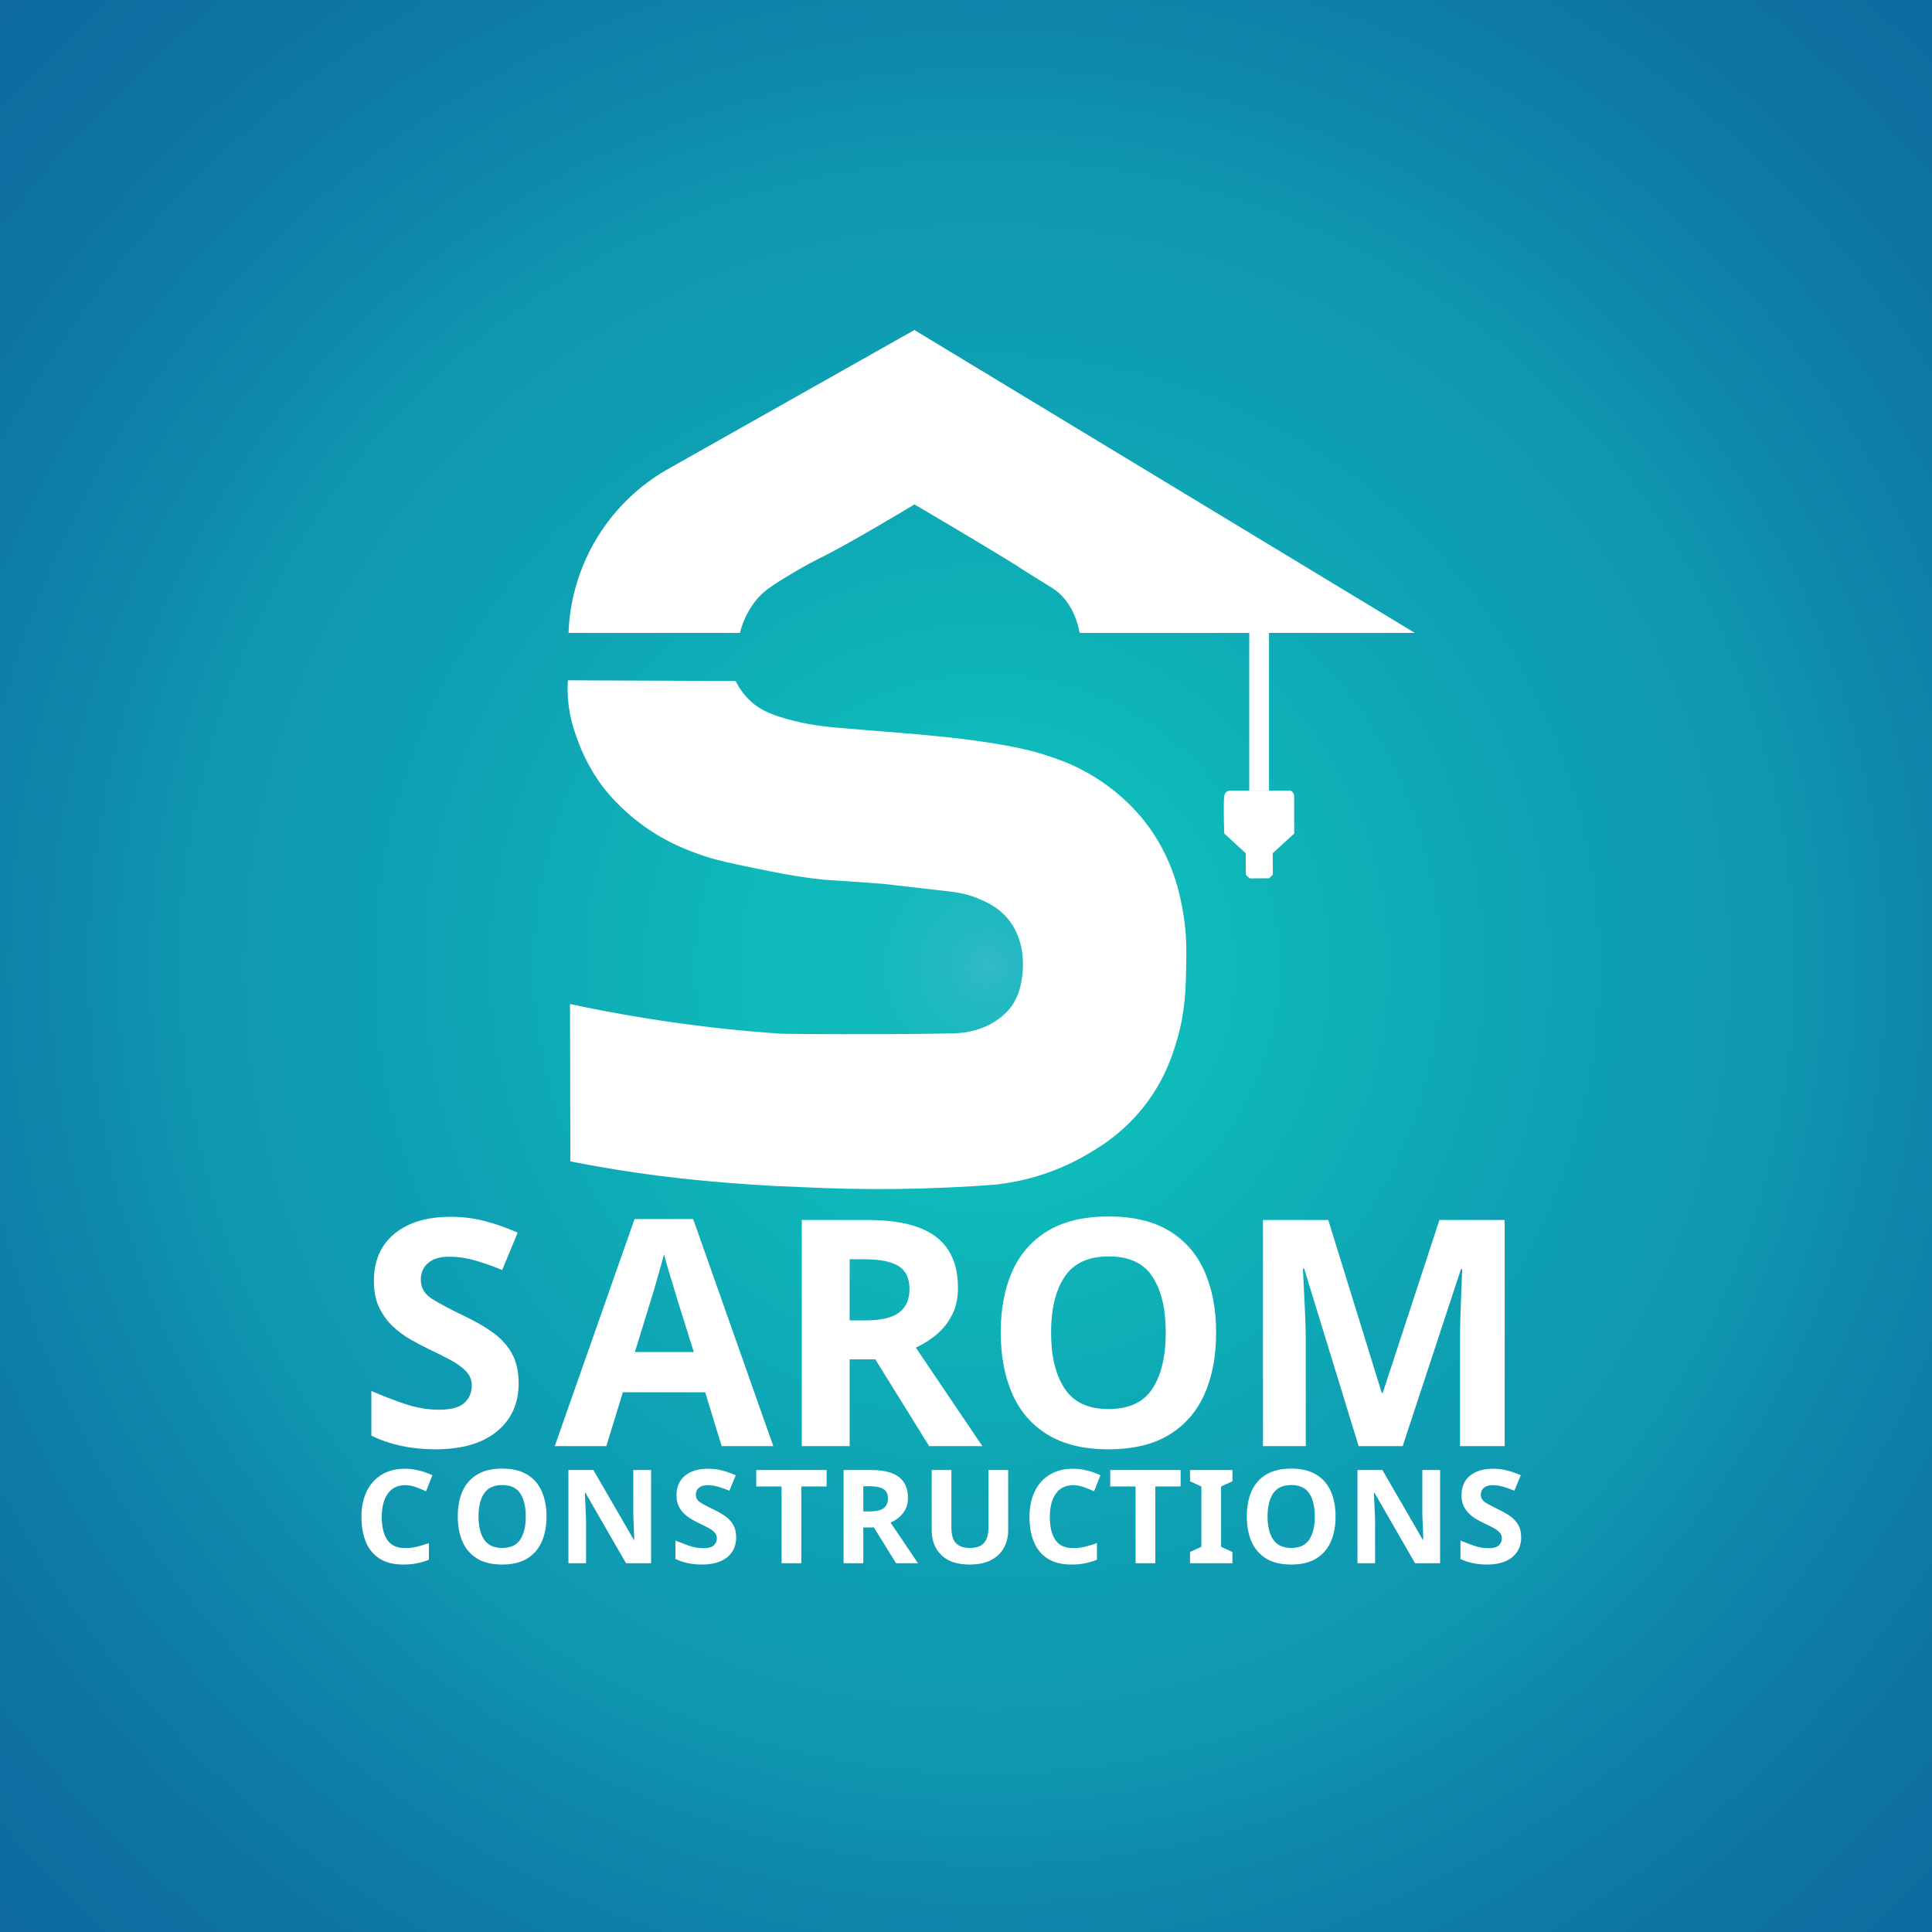
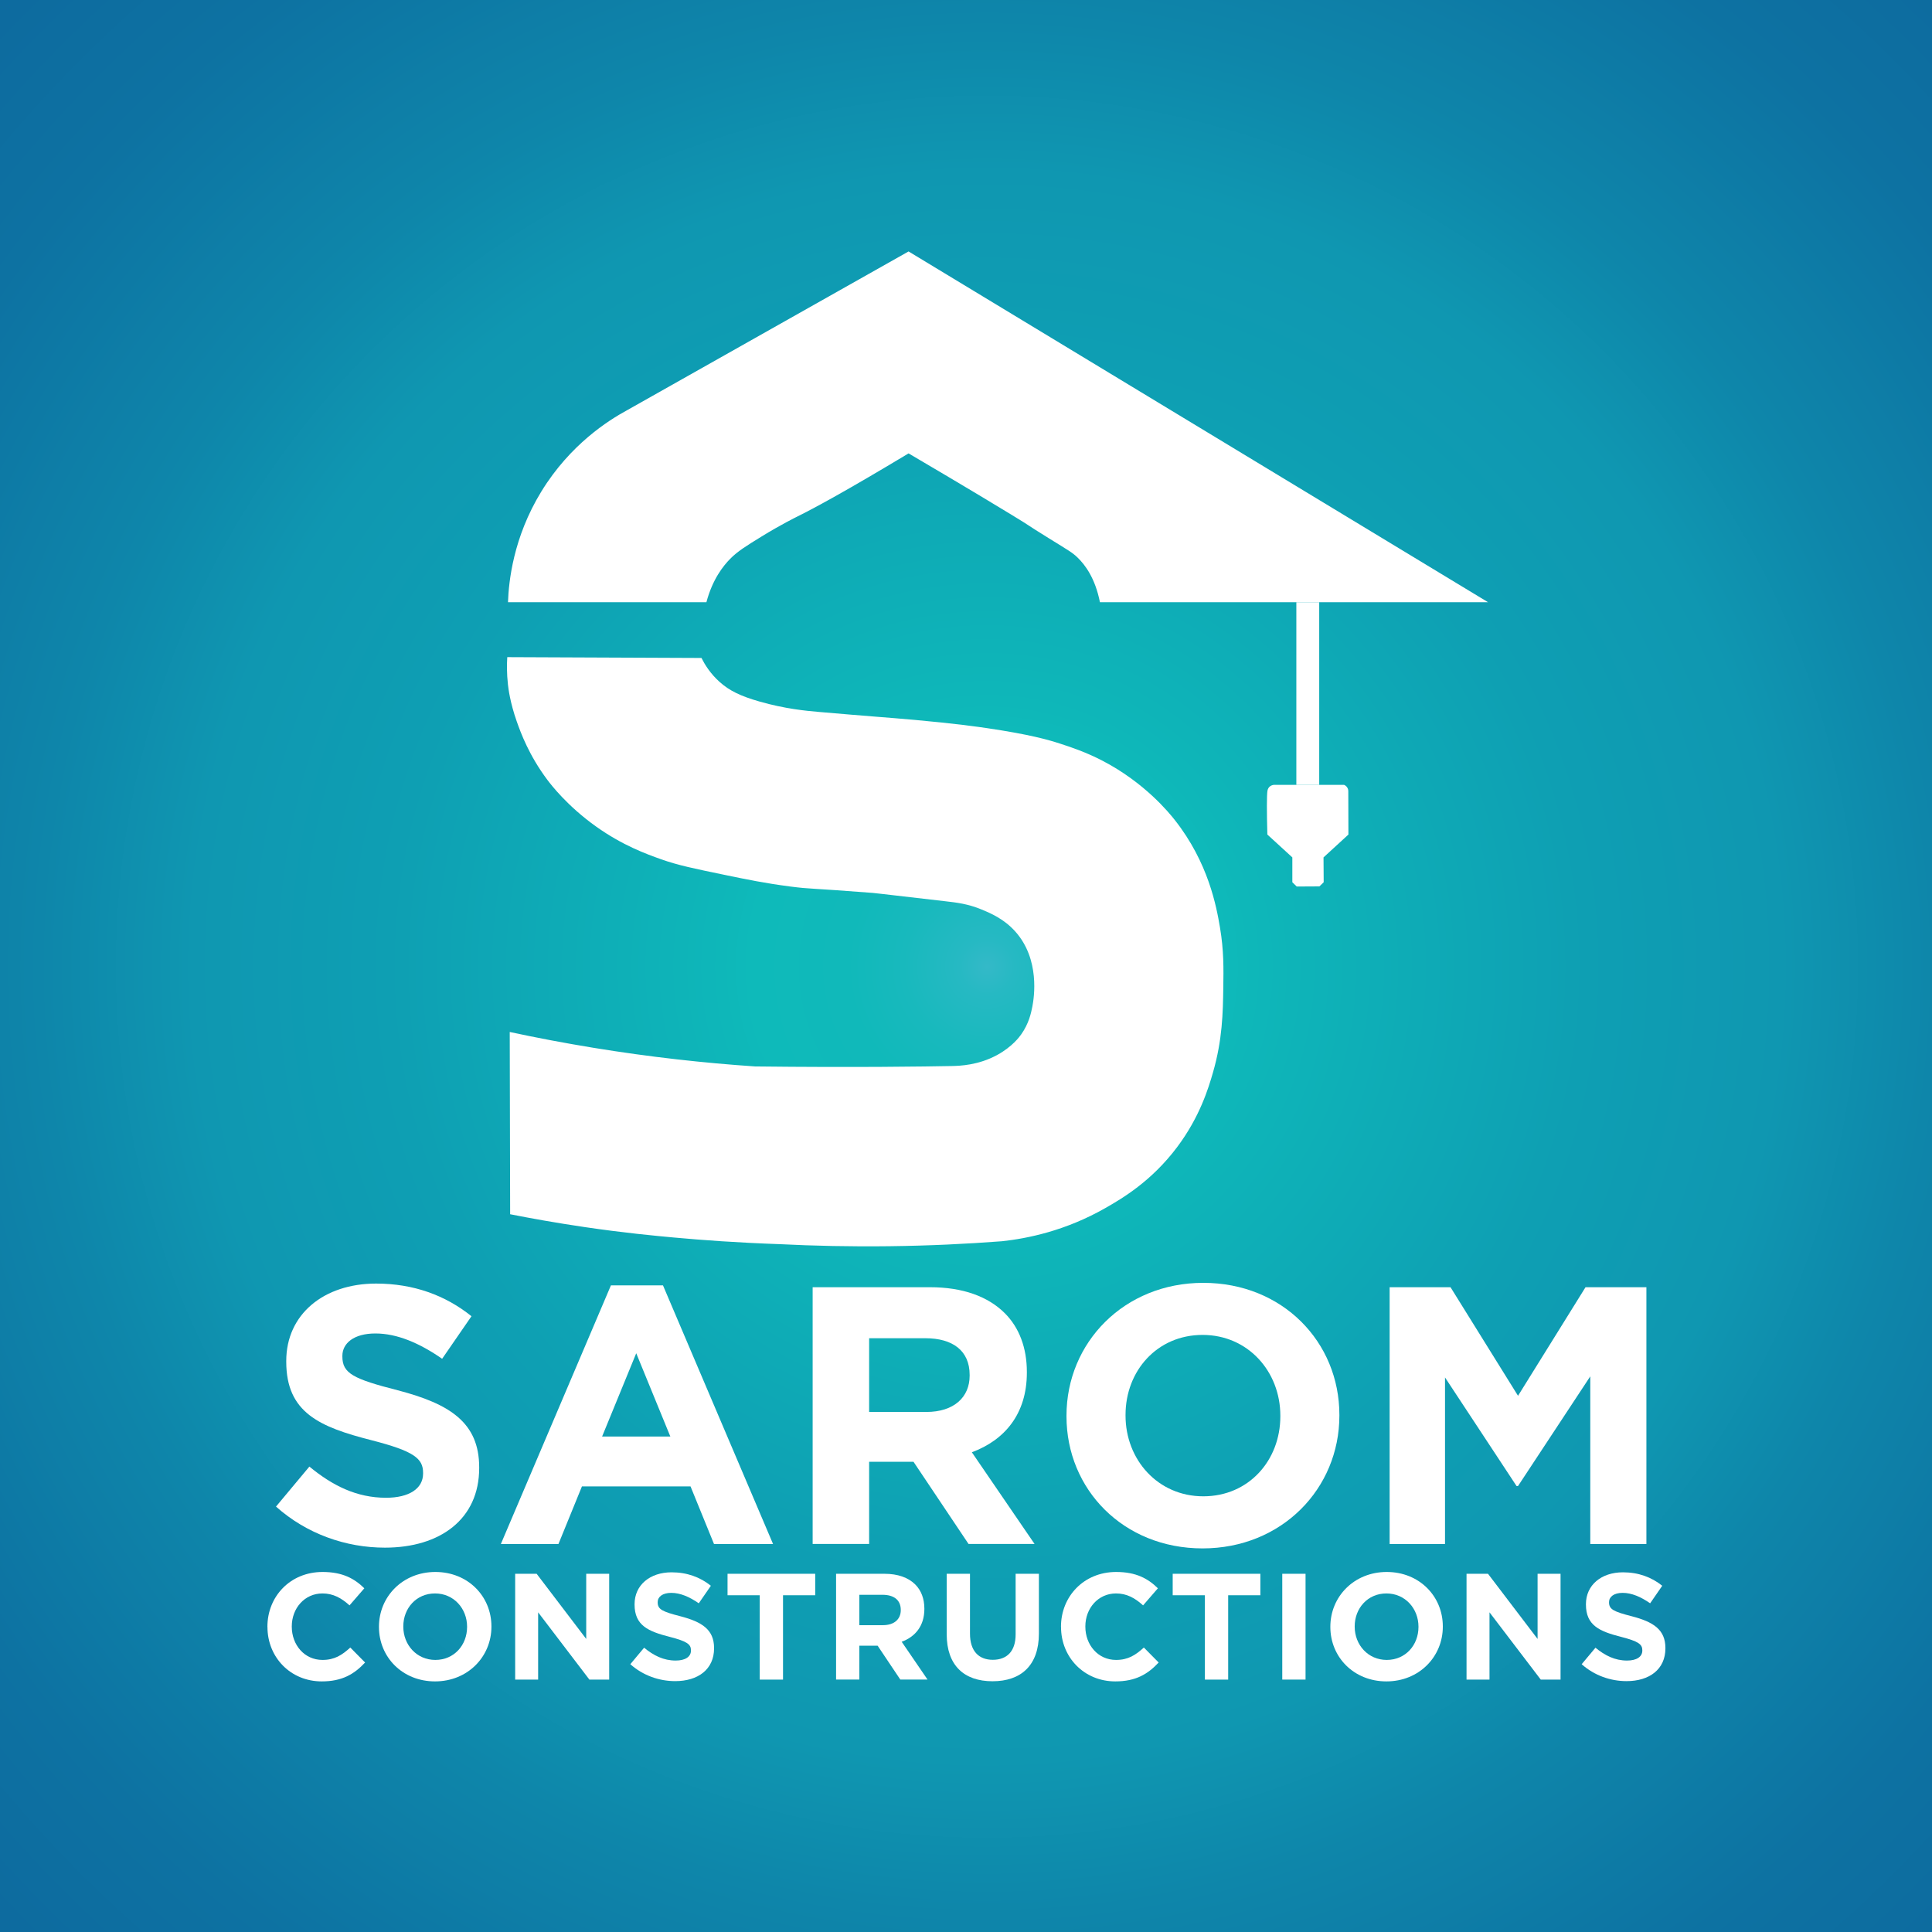
<svg xmlns="http://www.w3.org/2000/svg" id="Capa_1" data-name="Capa 1" viewBox="0 0 800 800">
  <defs>
    <style>
      .cls-1 {
-         letter-spacing: -.01em;
+         fill: #fff;
      }

      .cls-2 {
-         letter-spacing: 0em;
-       }
- 
-       .cls-3, .cls-4, .cls-5 {
-         fill: #fff;
-       }
- 
-       .cls-6 {
-         letter-spacing: 0em;
-       }
- 
-       .cls-7 {
-         letter-spacing: .02em;
-       }
- 
-       .cls-4 {
-         font-size: 54.05px;
-       }
- 
-       .cls-4, .cls-5 {
-         font-family: Gotham-Bold, Gotham;
-         font-weight: 700;
-       }
- 
-       .cls-5 {
-         font-size: 131.16px;
-       }
- 
-       .cls-8 {
-         letter-spacing: 0em;
-       }
- 
-       .cls-9 {
-         letter-spacing: .02em;
-       }
- 
-       .cls-10 {
        fill: url(#Degradado_sin_nombre_996);
      }
    </style>
    <radialGradient id="Degradado_sin_nombre_996" data-name="Degradado sin nombre 996" cx="412.61" cy="400.94" fx="412.61" fy="400.94" r="577.1" gradientTransform="translate(-3.93 -.68)" gradientUnits="userSpaceOnUse">
      <stop offset="0" stop-color="#34b9c8" />
      <stop offset=".02" stop-color="#26b9c3" />
      <stop offset=".06" stop-color="#18b9bd" />
      <stop offset=".1" stop-color="#10b9ba" />
      <stop offset=".17" stop-color="#0ebaba" />
      <stop offset=".19" stop-color="#0eb7b9" />
      <stop offset=".43" stop-color="#0e9fb3" />
      <stop offset=".57" stop-color="#0f97b1" />
      <stop offset=".68" stop-color="#0e86aa" />
      <stop offset=".86" stop-color="#0d72a2" />
      <stop offset=".98" stop-color="#0d6b9f" />
    </radialGradient>
  </defs>
-   <rect id="Fondo" class="cls-10" width="800" height="800" />
-   <g>
-     <g id="Sarom-Text">
-       <text class="cls-4" transform="translate(146.52 647.3)">
-         <tspan class="cls-6" x="0" y="0">C</tspan>
-         <tspan class="cls-7" x="39.89" y="0">ON</tspan>
-         <tspan class="cls-8" x="130.69" y="0">S</tspan>
-         <tspan class="cls-9" x="165.55" y="0">TRUCTIONS</tspan>
-       </text>
-       <text class="cls-5" transform="translate(147.74 598.81)">
-         <tspan class="cls-1" x="0" y="0">S</tspan>
-         <tspan class="cls-2" x="81.97" y="0">AROM</tspan>
-       </text>
+   <rect id="Fondo" class="cls-2" width="800" height="800" />
+   <g id="Sarom-Text">
+     <g>
+       <path class="cls-1" d="M110.73,673.7v-.12c0-12.46,9.39-22.66,22.85-22.66,8.26,0,13.21,2.75,17.28,6.76l-6.13,7.07c-3.38-3.07-6.82-4.94-11.2-4.94-7.39,0-12.71,6.13-12.71,13.64v.12c0,7.51,5.2,13.77,12.71,13.77,5.01,0,8.07-2,11.52-5.13l6.13,6.2c-4.51,4.82-9.51,7.82-17.96,7.82-12.89,0-22.47-9.95-22.47-22.53Z" />
+       <path class="cls-1" d="M156.92,673.7v-.12c0-12.46,9.83-22.66,23.35-22.66s23.22,10.08,23.22,22.53v.12c0,12.46-9.83,22.66-23.35,22.66s-23.22-10.08-23.22-22.53ZM193.41,673.7v-.12c0-7.51-5.51-13.77-13.27-13.77s-13.14,6.13-13.14,13.64v.12c0,7.51,5.51,13.77,13.27,13.77s13.14-6.13,13.14-13.65Z" />
+       <path class="cls-1" d="M213.32,651.67h8.89l20.53,26.98v-26.98h9.51v43.81h-8.2l-21.22-27.85v27.85h-9.51v-43.81Z" />
+       <path class="cls-1" d="M261.01,689.1l5.7-6.82c3.94,3.25,8.07,5.32,13.08,5.32,3.94,0,6.32-1.56,6.32-4.13v-.12c0-2.44-1.5-3.69-8.83-5.57-8.83-2.25-14.52-4.69-14.52-13.39v-.12c0-7.95,6.38-13.21,15.33-13.21,6.38,0,11.83,2,16.27,5.57l-5.01,7.26c-3.88-2.69-7.7-4.32-11.39-4.32s-5.63,1.69-5.63,3.82v.12c0,2.88,1.88,3.82,9.45,5.76,8.89,2.32,13.9,5.51,13.9,13.14v.13c0,8.7-6.63,13.58-16.09,13.58-6.63,0-13.33-2.32-18.59-7.01Z" />
+       <path class="cls-1" d="M314.59,660.56h-13.33v-8.89h36.3v8.89h-13.33v34.93h-9.64v-34.93Z" />
+       <path class="cls-1" d="M346.2,651.67h20.03c5.57,0,9.89,1.57,12.77,4.44,2.44,2.44,3.76,5.88,3.76,10.01v.12c0,7.07-3.82,11.52-9.39,13.58l10.7,15.65h-11.27l-9.39-14.02h-7.57v14.02h-9.64v-43.81ZM365.6,672.95c4.69,0,7.39-2.5,7.39-6.2v-.12c0-4.13-2.88-6.26-7.57-6.26h-9.58v12.58h9.76Z" />
+       <path class="cls-1" d="M392.01,676.71v-25.04h9.64v24.79c0,7.14,3.57,10.83,9.45,10.83s9.45-3.57,9.45-10.52v-25.1h9.64v24.72c0,13.27-7.45,19.78-19.22,19.78s-18.96-6.57-18.96-19.47Z" />
+       <path class="cls-1" d="M439.33,673.7v-.12c0-12.46,9.39-22.66,22.85-22.66,8.26,0,13.21,2.75,17.28,6.76l-6.13,7.07c-3.38-3.07-6.82-4.94-11.2-4.94-7.39,0-12.71,6.13-12.71,13.64v.12c0,7.51,5.2,13.77,12.71,13.77,5.01,0,8.07-2,11.52-5.13l6.13,6.2c-4.51,4.82-9.51,7.82-17.96,7.82-12.89,0-22.47-9.95-22.47-22.53Z" />
+       <path class="cls-1" d="M498.92,660.56h-13.33v-8.89h36.3v8.89h-13.33v34.93h-9.64v-34.93Z" />
+       <path class="cls-1" d="M530.96,651.67h9.64v43.81h-9.64v-43.81Z" />
+       <path class="cls-1" d="M550.87,673.7v-.12c0-12.46,9.83-22.66,23.35-22.66s23.22,10.08,23.22,22.53v.12c0,12.46-9.83,22.66-23.35,22.66s-23.22-10.08-23.22-22.53ZM587.36,673.7v-.12c0-7.51-5.51-13.77-13.27-13.77s-13.14,6.13-13.14,13.64v.12c0,7.51,5.51,13.77,13.27,13.77s13.14-6.13,13.14-13.65Z" />
+       <path class="cls-1" d="M607.26,651.67h8.89l20.53,26.98v-26.98h9.51v43.81h-8.2l-21.22-27.85v27.85h-9.51v-43.81Z" />
+       <path class="cls-1" d="M654.95,689.1l5.7-6.82c3.94,3.25,8.07,5.32,13.08,5.32,3.94,0,6.32-1.56,6.32-4.13v-.12c0-2.44-1.5-3.69-8.83-5.57-8.83-2.25-14.52-4.69-14.52-13.39v-.12c0-7.95,6.38-13.21,15.33-13.21,6.38,0,11.83,2,16.27,5.57l-5.01,7.26c-3.88-2.69-7.7-4.32-11.39-4.32s-5.63,1.69-5.63,3.82v.12c0,2.88,1.88,3.82,9.45,5.76,8.89,2.32,13.89,5.51,13.89,13.14v.13c0,8.7-6.63,13.58-16.09,13.58-6.63,0-13.33-2.32-18.59-7.01Z" />
    </g>
-     <g id="Sarom-Logo">
-       <path id="Base_de_la_S" data-name="Base de la S" class="cls-3" d="M236.03,415.74c.05,21.72.1,43.44.15,65.16,7.16,1.42,16.2,3.06,26.72,4.6,14.23,2.09,25.06,3.1,31.76,3.71,10.29.94,23.02,1.87,37.7,2.37,12.43.62,25.62.91,39.48.74,14.15-.18,27.58-.82,40.22-1.78,9.17-.99,22.74-3.76,36.96-11.87,5.97-3.41,16.5-9.57,25.68-21.82,8.09-10.8,11.16-21.04,12.76-26.57,3.42-11.8,3.57-21.46,3.71-30.43.11-6.82.2-13.28-1.19-21.52-1.25-7.4-4.1-23.14-16.18-38.44-2.05-2.6-10.77-13.3-25.68-21.08-6.21-3.24-11.62-5-15.44-6.23-4.11-1.33-10.75-3.24-25.97-5.49-3.02-.45-11.46-1.66-26.12-2.97-9.36-.84-16.59-1.3-33.99-2.82-4.65-.41-12.07-1.09-21.23-3.71-6.85-1.96-10.78-3.89-14.25-6.98-3.38-3.02-5.38-6.31-6.53-8.61-23.15-.1-46.3-.2-69.44-.3-.16,2.48-.21,5.85.24,9.8.16,1.46.74,6.39,3.15,13.21,1.43,4.03,4.34,12.08,10.98,20.93,1.22,1.62,7.08,9.3,17.37,16.62,9.48,6.76,17.98,9.84,23.3,11.73,5.99,2.12,11.66,3.29,23.01,5.64,7.31,1.51,14.14,2.92,23.15,4.09,7.62.99,6.81.5,29.54,2.29,1.53.12-.37-.03,25.83,2.97,4.16.48,8.14.93,13.06,2.97,3.05,1.27,7.92,3.28,12.02,7.87,8.87,9.92,6.73,23.59,6.09,26.87-.44,2.26-1.23,6.03-4.01,9.94-.63.89-3.21,4.38-8.46,7.27-6.79,3.74-13.47,3.95-16.33,4.01-9.05.19-34.96.56-70.36.15-18.08-1.22-37.45-3.34-57.89-6.68-10.34-1.69-20.29-3.59-29.83-5.64Z" />
-       <g id="Gancho_Superior" data-name="Gancho Superior">
-         <line class="cls-3" x1="378.64" y1="136.65" x2="585.84" y2="262.07" />
-         <path class="cls-3" d="M378.64,136.65l-100.78,56.85c-6.42,3.49-20.19,12.1-30.54,29.02-10.1,16.5-11.65,32.26-11.91,39.56h70.95c2.18-8.22,6.03-13,8.5-15.51,2.65-2.69,5.56-4.5,11.28-8.02,6.81-4.19,12.16-6.83,12.47-6.98,6.48-3.19,17.99-9.45,40.04-22.71,3.18,1.87,22.45,13.19,36.85,21.97,8.77,5.35,3.45,2.27,13.21,8.31,7.19,4.45,8.53,5.17,10.39,6.98,2.66,2.59,6.27,7.3,7.98,15.96h138.78l-207.21-125.42Z" />
-         <polyline class="cls-3" points="525.47 327.38 525.47 262.07 517.29 262.07 517.29 327.38" />
-         <path class="cls-3" d="M525.47,327.38h8.89c.2.08.76.34,1.15.97.32.51.35,1.01.36,1.24.01,5.18.03,10.37.04,15.55-2.97,2.72-5.94,5.45-8.91,8.17.02,2.96.04,5.92.06,8.88-.51.5-1.02.99-1.53,1.49-2.7.01-5.41.03-8.11.04-.52-.51-1.05-1.02-1.57-1.53v-8.88c-2.98-2.72-5.95-5.45-8.93-8.17-.24-8.15-.21-14.15.02-15.55.05-.28.16-.95.69-1.49.5-.51,1.15-.66,1.55-.72h16.27Z" />
-       </g>
+     <g>
+       <path class="cls-1" d="M114.29,623.84l13.82-16.56c9.57,7.9,19.59,12.91,31.74,12.91,9.57,0,15.34-3.8,15.34-10.02v-.3c0-5.92-3.65-8.96-21.42-13.52-21.42-5.47-35.24-11.39-35.24-32.5v-.3c0-19.29,15.49-32.05,37.21-32.05,15.49,0,28.71,4.86,39.49,13.52l-12.15,17.62c-9.42-6.53-18.68-10.48-27.64-10.48s-13.67,4.1-13.67,9.26v.3c0,6.99,4.56,9.26,22.93,13.97,21.57,5.62,33.72,13.37,33.72,31.9v.3c0,21.11-16.1,32.96-39.03,32.96-16.1,0-32.35-5.62-45.11-17.01Z" />
+       <path class="cls-1" d="M252.96,532.25h21.57l45.57,107.08h-24.45l-9.72-23.85h-44.96l-9.72,23.85h-23.85l45.57-107.08ZM277.57,594.83l-14.12-34.48-14.13,34.48h28.25Z" />
+       <path class="cls-1" d="M336.5,533.01h48.6c13.52,0,24,3.8,30.99,10.78,5.92,5.92,9.11,14.28,9.11,24.3v.3c0,17.16-9.26,27.95-22.78,32.96l25.97,37.97h-27.34l-22.78-34.02h-18.38v34.02h-23.39v-106.32ZM383.59,584.66c11.39,0,17.92-6.08,17.92-15.04v-.3c0-10.02-6.99-15.19-18.38-15.19h-23.24v30.53h23.69Z" />
+       <path class="cls-1" d="M441.61,586.48v-.3c0-30.23,23.85-54.98,56.65-54.98s56.35,24.45,56.35,54.68v.3c0,30.23-23.85,54.98-56.65,54.98s-56.35-24.45-56.35-54.68ZM530.16,586.48v-.3c0-18.23-13.37-33.42-32.2-33.42s-31.9,14.88-31.9,33.11v.3c0,18.23,13.37,33.42,32.2,33.42s31.9-14.88,31.9-33.11Z" />
+       <path class="cls-1" d="M575.42,533.01h25.21l27.95,44.96,27.95-44.96h25.21v106.32h-23.24v-69.41l-29.92,45.41h-.61l-29.62-44.96v68.96h-22.93v-106.32Z" />
+     </g>
+   </g>
+   <g id="Sarom-Logo">
+     <path id="Base_de_la_S" data-name="Base de la S" class="cls-1" d="M211.07,427.33c.06,25.15.11,50.31.17,75.46,8.29,1.64,18.76,3.54,30.94,5.33,16.48,2.42,29.02,3.58,36.78,4.3,11.92,1.09,26.66,2.16,43.66,2.75,14.4.72,29.67,1.06,45.72.86,16.39-.2,31.94-.95,46.58-2.06,10.61-1.15,26.34-4.35,42.8-13.75,6.92-3.95,19.11-11.08,29.74-25.27,9.37-12.51,12.93-24.37,14.78-30.77,3.96-13.66,4.14-24.85,4.3-35.24.12-7.9.24-15.38-1.38-24.92-1.45-8.57-4.75-26.8-18.74-44.52-2.37-3.01-12.47-15.4-29.74-24.41-7.19-3.75-13.46-5.78-17.88-7.22-4.76-1.54-12.45-3.76-30.08-6.36-3.49-.52-13.27-1.92-30.25-3.44-10.84-.97-19.21-1.51-39.36-3.27-5.39-.47-13.97-1.26-24.58-4.3-7.93-2.27-12.49-4.5-16.5-8.08-3.92-3.49-6.23-7.31-7.56-9.97-26.81-.11-53.61-.23-80.42-.34-.18,2.87-.24,6.77.28,11.34.19,1.69.86,7.39,3.65,15.3,1.65,4.67,5.03,13.99,12.72,24.24,1.41,1.87,8.2,10.77,20.11,19.25,10.98,7.83,20.83,11.4,26.99,13.58,6.93,2.46,13.5,3.82,26.64,6.53,8.47,1.75,16.38,3.39,26.81,4.74,8.83,1.14,7.89.58,34.21,2.65,1.77.14-.42-.03,29.91,3.44,4.81.55,9.43,1.08,15.13,3.44,3.53,1.47,9.18,3.8,13.92,9.11,10.28,11.49,7.79,27.31,7.05,31.11-.52,2.62-1.42,6.98-4.64,11.52-.73,1.03-3.72,5.07-9.8,8.42-7.86,4.33-15.6,4.57-18.91,4.64-10.48.21-40.48.65-81.48.17-20.94-1.42-43.37-3.86-67.04-7.74-11.97-1.96-23.49-4.16-34.55-6.53Z" />
+     <g id="Gancho_Superior" data-name="Gancho Superior">
+       <line class="cls-1" x1="376.22" y1="104.13" x2="616.18" y2="249.37" />
+       <path class="cls-1" d="M376.22,104.12l-116.71,65.83c-7.43,4.04-23.38,14.02-35.37,33.6-11.69,19.11-13.49,37.36-13.79,45.81h82.16c2.53-9.52,6.98-15.06,9.84-17.96,3.07-3.11,6.44-5.21,13.06-9.28,7.89-4.85,14.09-7.91,14.44-8.08,7.5-3.7,20.83-10.94,46.37-26.3,3.68,2.16,26,15.27,42.67,25.44,10.15,6.19,4,2.63,15.3,9.63,8.33,5.16,9.88,5.99,12.03,8.08,3.08,2.99,7.26,8.46,9.24,18.48h160.72l-239.96-145.25Z" />
+       <polyline class="cls-1" points="546.26 325 546.26 249.37 536.79 249.37 536.79 325" />
+       <path class="cls-1" d="M546.26,325h10.3c.23.09.89.4,1.33,1.13.37.6.41,1.17.41,1.43.02,6,.03,12,.05,18.01-3.44,3.15-6.88,6.31-10.31,9.46.02,3.43.05,6.86.07,10.29-.59.57-1.18,1.15-1.77,1.72-3.13.02-6.26.03-9.39.05-.61-.59-1.21-1.18-1.82-1.77v-10.29c-3.45-3.15-6.89-6.31-10.34-9.46-.28-9.44-.25-16.39.02-18.01.05-.32.19-1.1.8-1.72.58-.59,1.33-.77,1.8-.84h18.85Z" />
    </g>
  </g>
</svg>
